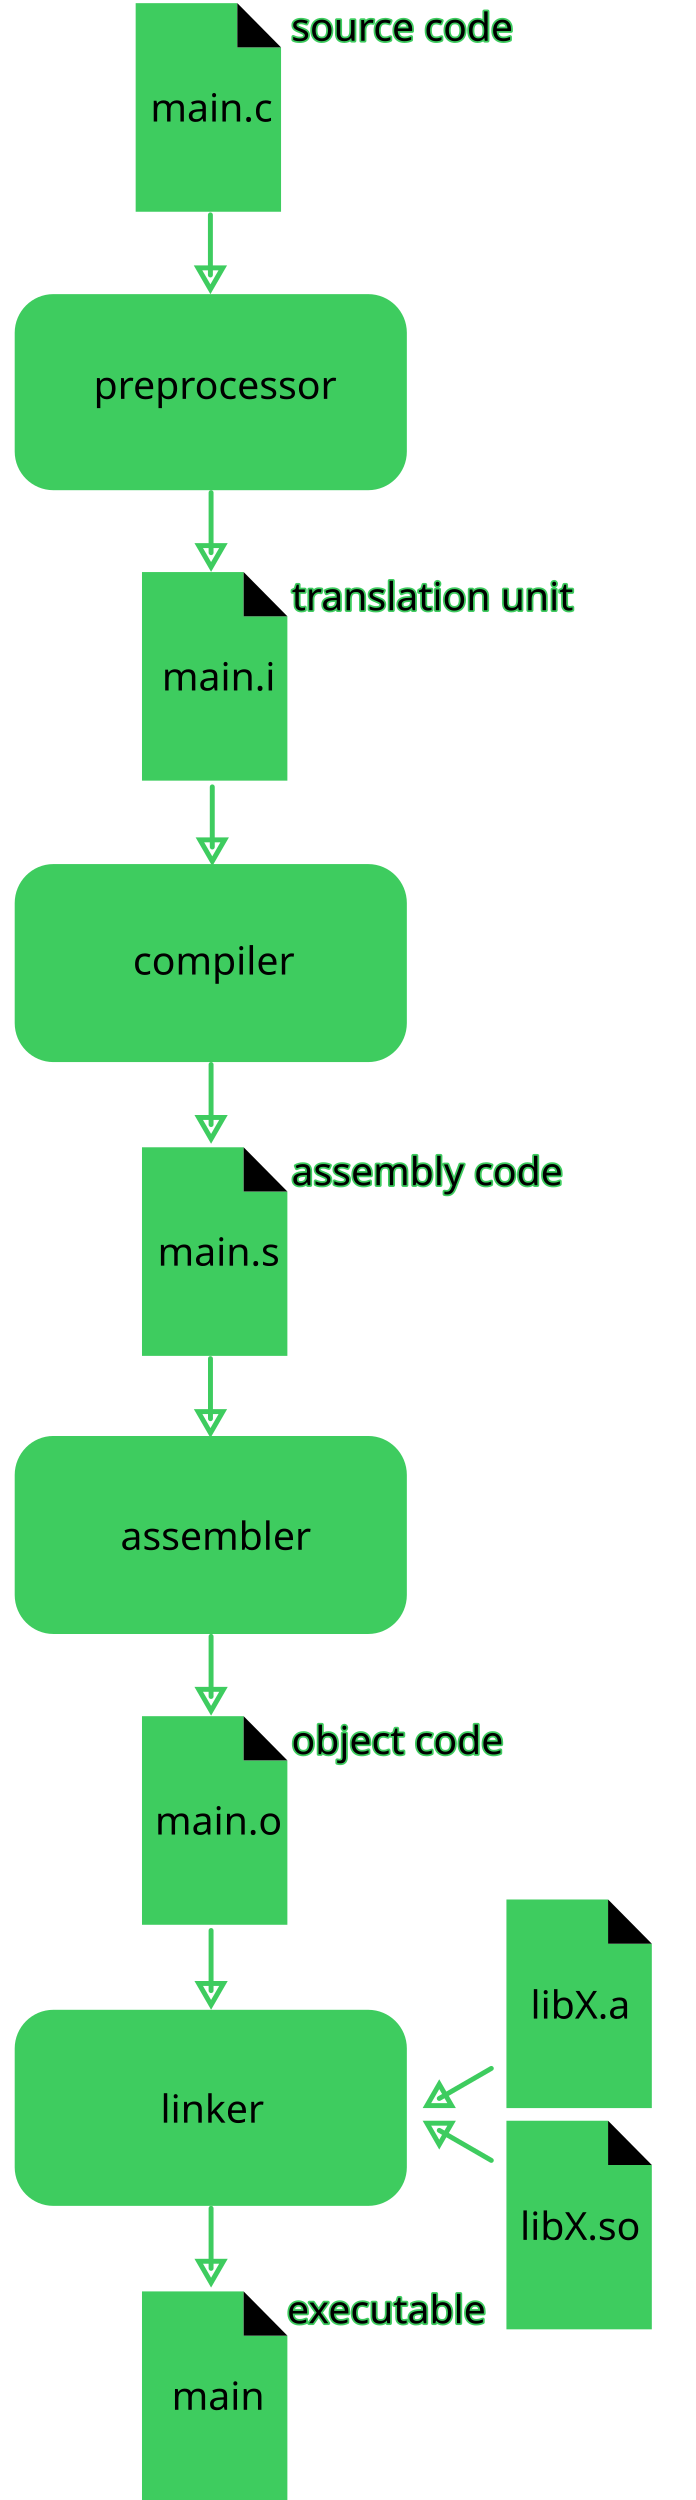
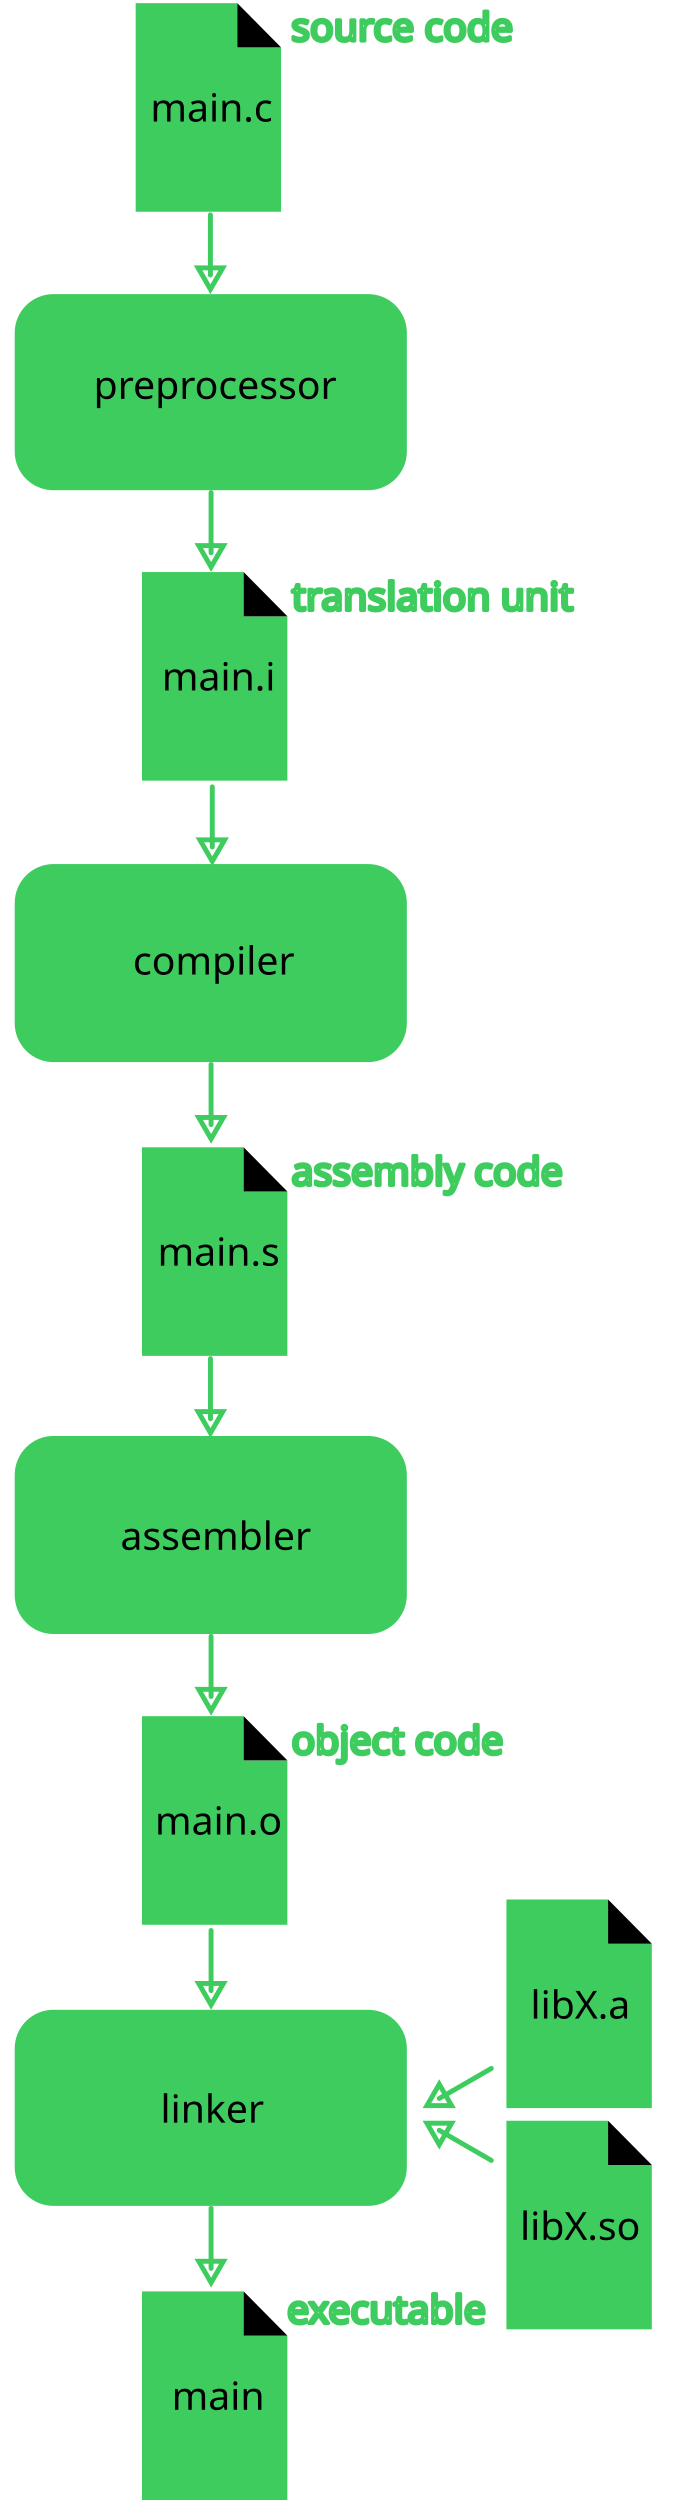
<svg xmlns="http://www.w3.org/2000/svg" width="220" height="790.997" viewBox="0 0 220 790.997" version="1.1" id="svg1">
  <defs id="defs1" />
  <g id="layer1" transform="translate(-3.76537,-9.002464)">
    <rect style="fill:#3ecc5f;fill-opacity:1;stroke:none;stroke-width:2.709;stroke-linecap:round;stroke-linejoin:round;stroke-dasharray:2.709, 5.418;paint-order:stroke fill markers" id="rect1" width="124.077" height="62.039" x="8.416" y="102.062" rx="12.234" ry="12.234" />
    <rect style="fill:#3ecc5f;fill-opacity:1;stroke:none;stroke-width:2.722;stroke-linecap:round;stroke-linejoin:round;stroke-dasharray:2.722, 5.445;paint-order:stroke fill markers" id="rect1-5" width="124.077" height="62.652" x="8.416" y="282.395" rx="12.234" ry="12.355" />
    <rect style="fill:#3ecc5f;fill-opacity:1;stroke:none;stroke-width:2.722;stroke-linecap:round;stroke-linejoin:round;stroke-dasharray:2.722, 5.445;paint-order:stroke fill markers" id="rect1-2" width="124.077" height="62.652" x="8.416" y="463.342" rx="12.234" ry="12.355" />
    <rect style="fill:#3ecc5f;fill-opacity:1;stroke:none;stroke-width:2.709;stroke-linecap:round;stroke-linejoin:round;stroke-dasharray:2.709, 5.418;paint-order:stroke fill markers" id="rect1-7" width="124.077" height="62.039" x="8.416" y="644.901" rx="12.234" ry="12.234" />
    <g id="path3" transform="translate(-133.3104)">
      <path style="color:#000000;fill:#3ecc5f;stroke-linecap:round;stroke-linejoin:round;-inkscape-stroke:none;paint-order:stroke fill markers" d="m 203.648,76.209 a 0.782,0.782 0 0 0 -0.783,0.783 v 19.02 a 0.782,0.782 0 0 0 0.783,0.781 0.782,0.782 0 0 0 0.781,-0.781 V 76.992 a 0.782,0.782 0 0 0 -0.781,-0.783 z" id="path8" />
      <g id="g7">
        <path style="color:#000000;fill:#3ecc5f;fill-rule:evenodd;-inkscape-stroke:none" d="m 198.383,92.977 5.266,9.111 5.266,-9.111 z m 2.709,1.564 h 5.111 l -2.555,4.42 z" id="path7" />
      </g>
    </g>
    <g id="path3-0" transform="translate(-133.3104)">
      <path style="color:#000000;fill:#3ecc5f;stroke-linecap:round;stroke-linejoin:round;-inkscape-stroke:none;paint-order:stroke fill markers" d="m 203.861,164.072 a 0.782,0.782 0 0 0 -0.781,0.783 V 183.875 a 0.782,0.782 0 0 0 0.781,0.781 0.782,0.782 0 0 0 0.781,-0.781 v -19.02 a 0.782,0.782 0 0 0 -0.781,-0.783 z" id="path10" />
      <g id="g9">
        <path style="color:#000000;fill:#3ecc5f;fill-rule:evenodd;-inkscape-stroke:none" d="m 198.596,180.84 5.266,9.111 5.266,-9.111 z m 2.711,1.564 h 5.109 l -2.555,4.42 z" id="path9" />
      </g>
    </g>
    <g id="path3-1" transform="translate(-133.3104)">
      <path style="color:#000000;fill:#3ecc5f;stroke-linecap:round;stroke-linejoin:round;-inkscape-stroke:none;paint-order:stroke fill markers" d="m 204.238,257.191 a 0.782,0.782 0 0 0 -0.781,0.781 v 19.021 a 0.782,0.782 0 0 0 0.781,0.781 0.782,0.782 0 0 0 0.783,-0.781 v -19.021 a 0.782,0.782 0 0 0 -0.783,-0.781 z" id="path12" />
      <g id="g11">
        <path style="color:#000000;fill:#3ecc5f;fill-rule:evenodd;-inkscape-stroke:none" d="m 198.973,273.959 5.266,9.109 5.266,-9.109 z m 2.711,1.564 h 5.111 l -2.557,4.42 z" id="path11" />
      </g>
    </g>
    <g id="path3-2" transform="translate(-133.3104)">
      <path style="color:#000000;fill:#3ecc5f;stroke-linecap:round;stroke-linejoin:round;-inkscape-stroke:none;paint-order:stroke fill markers" d="m 203.861,345.02 a 0.782,0.782 0 0 0 -0.781,0.781 v 19.021 a 0.782,0.782 0 0 0 0.781,0.781 0.782,0.782 0 0 0 0.781,-0.781 v -19.021 a 0.782,0.782 0 0 0 -0.781,-0.781 z" id="path14" />
      <g id="g13">
        <path style="color:#000000;fill:#3ecc5f;fill-rule:evenodd;-inkscape-stroke:none" d="m 198.596,361.787 5.266,9.109 5.266,-9.109 z m 2.711,1.564 h 5.109 l -2.555,4.42 z" id="path13" />
      </g>
    </g>
    <g id="path3-07" transform="translate(-133.3104)">
      <path style="color:#000000;fill:#3ecc5f;stroke-linecap:round;stroke-linejoin:round;-inkscape-stroke:none;paint-order:stroke fill markers" d="m 203.67,438.078 a 0.782,0.782 0 0 0 -0.783,0.781 v 19.02 a 0.782,0.782 0 0 0 0.783,0.783 0.782,0.782 0 0 0 0.781,-0.783 v -19.02 a 0.782,0.782 0 0 0 -0.781,-0.781 z" id="path16" />
      <g id="g15">
        <path style="color:#000000;fill:#3ecc5f;fill-rule:evenodd;-inkscape-stroke:none" d="m 198.404,454.846 5.266,9.109 5.266,-9.109 z m 2.709,1.564 h 5.111 l -2.557,4.42 z" id="path15" />
      </g>
    </g>
    <g id="path3-3" transform="translate(-133.3104)">
      <path style="color:#000000;fill:#3ecc5f;stroke-linecap:round;stroke-linejoin:round;-inkscape-stroke:none;paint-order:stroke fill markers" d="m 203.861,525.965 a 0.782,0.782 0 0 0 -0.781,0.783 v 19.02 a 0.782,0.782 0 0 0 0.781,0.783 0.782,0.782 0 0 0 0.781,-0.783 v -19.02 a 0.782,0.782 0 0 0 -0.781,-0.783 z" id="path18" />
      <g id="g17">
        <path style="color:#000000;fill:#3ecc5f;fill-rule:evenodd;-inkscape-stroke:none" d="m 198.596,542.734 5.266,9.109 5.266,-9.109 z m 2.711,1.562 h 5.109 l -2.555,4.42 z" id="path17" />
      </g>
    </g>
    <g id="path3-6" transform="translate(-133.3104)">
      <path style="color:#000000;fill:#3ecc5f;stroke-linecap:round;stroke-linejoin:round;-inkscape-stroke:none;paint-order:stroke fill markers" d="m 203.861,619.023 a 0.782,0.782 0 0 0 -0.781,0.783 v 19.02 a 0.782,0.782 0 0 0 0.781,0.781 0.782,0.782 0 0 0 0.781,-0.781 v -19.02 a 0.782,0.782 0 0 0 -0.781,-0.783 z" id="path20" />
      <g id="g19">
        <path style="color:#000000;fill:#3ecc5f;fill-rule:evenodd;-inkscape-stroke:none" d="m 198.596,635.791 5.266,9.109 5.266,-9.109 z m 2.711,1.564 h 5.109 l -2.555,4.42 z" id="path19" />
      </g>
    </g>
    <g id="path3-6-8" transform="rotate(120,160.5395,643.2919)">
      <path style="color:#000000;fill:#3ecc5f;stroke-linecap:round;stroke-linejoin:round;-inkscape-stroke:none;paint-order:stroke fill markers" d="m 203.861,619.023 a 0.782,0.782 0 0 0 -0.781,0.783 v 19.02 a 0.782,0.782 0 0 0 0.781,0.781 0.782,0.782 0 0 0 0.781,-0.781 v -19.02 a 0.782,0.782 0 0 0 -0.781,-0.783 z" id="path20-3" />
      <g id="g19-1">
        <path style="color:#000000;fill:#3ecc5f;fill-rule:evenodd;-inkscape-stroke:none" d="m 198.596,635.791 5.266,9.109 5.266,-9.109 z m 2.711,1.564 h 5.109 l -2.555,4.42 z" id="path19-8" />
      </g>
    </g>
    <g id="path3-5" transform="translate(-133.3104)">
      <path style="color:#000000;fill:#3ecc5f;stroke-linecap:round;stroke-linejoin:round;-inkscape-stroke:none;paint-order:stroke fill markers" d="m 203.861,706.912 a 0.782,0.782 0 0 0 -0.781,0.781 v 19.021 a 0.782,0.782 0 0 0 0.781,0.781 0.782,0.782 0 0 0 0.781,-0.781 v -19.021 a 0.782,0.782 0 0 0 -0.781,-0.781 z" id="path22" />
      <g id="g21">
        <path style="color:#000000;fill:#3ecc5f;fill-rule:evenodd;-inkscape-stroke:none" d="m 198.596,723.68 5.266,9.109 5.266,-9.109 z m 2.711,1.564 h 5.109 l -2.555,4.42 z" id="path21" />
      </g>
    </g>
    <g id="g5" transform="matrix(0.9886193,0,0,0.9999922,-130.7383,7.8183291e-5)">
      <path id="rect4" style="fill:#3ecc5f;fill-opacity:1;stroke:none;stroke-width:2.223;stroke-linecap:round;stroke-linejoin:round;stroke-dasharray:none;stroke-dashoffset:0;stroke-opacity:1;paint-order:stroke fill markers" d="m -179.47,10.001 v 66 h -46.529 v -52 h 14 v -14 z" transform="scale(-1,1)" />
      <path id="rect5-7" style="stroke-width:2.683;stroke-linecap:round;stroke-linejoin:round;paint-order:stroke fill markers" d="m 212,10 14,14 h -14 z" />
    </g>
    <g id="g5-4" transform="matrix(0.9886193,0,0,0.9999922,-128.7383,180.0001)">
      <path id="rect4-8" style="fill:#3ecc5f;fill-opacity:1;stroke:none;stroke-width:2.223;stroke-linecap:round;stroke-linejoin:round;stroke-dasharray:none;stroke-dashoffset:0;stroke-opacity:1;paint-order:stroke fill markers" d="m -179.47,10.001 v 66 h -46.529 v -52 h 14 v -14 z" transform="scale(-1,1)" />
      <path id="rect5-7-1" style="stroke-width:2.683;stroke-linecap:round;stroke-linejoin:round;paint-order:stroke fill markers" d="m 212,10 14,14 h -14 z" />
    </g>
    <g id="g5-9" transform="matrix(0.9886193,0,0,0.9999922,-128.7383,362.0001)">
      <path id="rect4-0" style="fill:#3ecc5f;fill-opacity:1;stroke:none;stroke-width:2.223;stroke-linecap:round;stroke-linejoin:round;stroke-dasharray:none;stroke-dashoffset:0;stroke-opacity:1;paint-order:stroke fill markers" d="m -179.47,10.001 v 66 h -46.529 v -52 h 14 v -14 z" transform="scale(-1,1)" />
      <path id="rect5-7-8" style="stroke-width:2.683;stroke-linecap:round;stroke-linejoin:round;paint-order:stroke fill markers" d="m 212,10 14,14 h -14 z" />
    </g>
    <g id="g5-96" transform="matrix(0.9886193,0,0,0.9999922,-128.7383,542)">
      <path id="rect4-3" style="fill:#3ecc5f;fill-opacity:1;stroke:none;stroke-width:2.223;stroke-linecap:round;stroke-linejoin:round;stroke-dasharray:none;stroke-dashoffset:0;stroke-opacity:1;paint-order:stroke fill markers" d="m -179.47,10.001 v 66 h -46.529 v -52 h 14 v -14 z" transform="scale(-1,1)" />
      <path id="rect5-7-85" style="stroke-width:2.683;stroke-linecap:round;stroke-linejoin:round;paint-order:stroke fill markers" d="m 212,10 14,14 h -14 z" />
    </g>
    <g id="g5-5" transform="matrix(0.9886193,0,0,0.9999922,-128.7383,724)">
      <path id="rect4-9" style="fill:#3ecc5f;fill-opacity:1;stroke:none;stroke-width:2.223;stroke-linecap:round;stroke-linejoin:round;stroke-dasharray:none;stroke-dashoffset:0;stroke-opacity:1;paint-order:stroke fill markers" d="m -179.47,10.001 v 66 h -46.529 v -52 h 14 v -14 z" transform="scale(-1,1)" />
      <path id="rect5-7-84" style="stroke-width:2.683;stroke-linecap:round;stroke-linejoin:round;paint-order:stroke fill markers" d="m 212,10 14,14 h -14 z" />
    </g>
    <text xml:space="preserve" style="font-style:normal;font-variant:normal;font-weight:normal;font-stretch:normal;font-size:12.331px;font-family:Ubuntu;-inkscape-font-specification:Ubuntu;fill:#000000;fill-opacity:1;stroke:#3ecc5f;stroke-width:0.788;stroke-linecap:round;stroke-linejoin:round;stroke-dasharray:none;stroke-dashoffset:0;stroke-opacity:1;paint-order:stroke fill markers" x="51.081" y="47.703" id="text22" transform="scale(1.005278,0.9947501)">
      <tspan id="tspan22" x="51.081" y="47.703" style="font-style:normal;font-variant:normal;font-weight:normal;font-stretch:normal;font-family:Ubuntu;-inkscape-font-specification:Ubuntu;stroke-width:0.788">main.c</tspan>
    </text>
-     <text xml:space="preserve" style="font-style:normal;font-variant:normal;font-weight:normal;font-stretch:normal;font-size:12.331px;font-family:Ubuntu;-inkscape-font-specification:Ubuntu;fill:#000000;fill-opacity:1;stroke:#3ecc5f;stroke-width:1.134;stroke-linecap:round;stroke-linejoin:round;stroke-dasharray:none;stroke-dashoffset:0;stroke-opacity:1;paint-order:stroke fill markers" x="95.395" y="22.028" id="text22-2" transform="scale(1.005278,0.9947501)">
-       <tspan id="tspan22-70" x="95.395" y="22.028" style="font-style:normal;font-variant:normal;font-weight:normal;font-stretch:normal;font-family:Ubuntu;-inkscape-font-specification:Ubuntu;stroke-width:1.134;stroke-dasharray:none">source code</tspan>
+     <text xml:space="preserve" style="font-style:normal;font-variant:normal;font-weight:normal;font-stretch:normal;font-size:12.331px;font-family:Ubuntu;-inkscape-font-specification:Ubuntu;fill:none;fill-opacity:1;stroke:#3ecc5f;stroke-width:1.134;stroke-linecap:round;stroke-linejoin:round;stroke-dasharray:none;stroke-dashoffset:0;stroke-opacity:1;paint-order:stroke fill markers" x="95.395" y="22.028" id="text22-2" transform="scale(1.005278,0.9947501)">
+       <tspan id="tspan22-70" x="95.395" y="22.028" style="font-style:normal;font-variant:normal;font-weight:normal;font-stretch:normal;font-family:Ubuntu;-inkscape-font-specification:Ubuntu;stroke-width:1.134;stroke-dasharray:none;fill:none">source code</tspan>
    </text>
-     <text xml:space="preserve" style="font-style:normal;font-variant:normal;font-weight:normal;font-stretch:normal;font-size:12.331px;font-family:Ubuntu;-inkscape-font-specification:Ubuntu;fill:#000000;fill-opacity:1;stroke:#3ecc5f;stroke-width:1.134;stroke-linecap:round;stroke-linejoin:round;stroke-dasharray:none;stroke-dashoffset:0;stroke-opacity:1;paint-order:stroke fill markers" x="94.09" y="748.013" id="text22-2-0-8-2-2" transform="scale(1.005278,0.9947501)">
-       <tspan id="tspan22-70-6-7-3-2" x="94.09" y="748.013" style="font-style:normal;font-variant:normal;font-weight:normal;font-stretch:normal;font-family:Ubuntu;-inkscape-font-specification:Ubuntu;stroke-width:1.134;stroke-dasharray:none">executable</tspan>
+     <text xml:space="preserve" style="font-style:normal;font-variant:normal;font-weight:normal;font-stretch:normal;font-size:12.331px;font-family:Ubuntu;-inkscape-font-specification:Ubuntu;fill:none;fill-opacity:1;stroke:#3ecc5f;stroke-width:1.134;stroke-linecap:round;stroke-linejoin:round;stroke-dasharray:none;stroke-dashoffset:0;stroke-opacity:1;paint-order:stroke fill markers" x="94.09" y="748.013" id="text22-2-0-8-2-2" transform="scale(1.005278,0.9947501)">
+       <tspan id="tspan22-70-6-7-3-2" x="94.09" y="748.013" style="font-style:normal;font-variant:normal;font-weight:normal;font-stretch:normal;font-family:Ubuntu;-inkscape-font-specification:Ubuntu;stroke-width:1.134;stroke-dasharray:none;fill:none;fill-opacity:1">executable</tspan>
    </text>
-     <text xml:space="preserve" style="font-style:normal;font-variant:normal;font-weight:normal;font-stretch:normal;font-size:12.331px;font-family:Ubuntu;-inkscape-font-specification:Ubuntu;fill:#000000;fill-opacity:1;stroke:#3ecc5f;stroke-width:1.134;stroke-linecap:round;stroke-linejoin:round;stroke-dasharray:none;stroke-dashoffset:0;stroke-opacity:1;paint-order:stroke fill markers" x="95.567" y="203.152" id="text22-2-0" transform="scale(1.005278,0.9947501)">
-       <tspan id="tspan22-70-6" x="95.567" y="203.152" style="font-style:normal;font-variant:normal;font-weight:normal;font-stretch:normal;font-family:Ubuntu;-inkscape-font-specification:Ubuntu;stroke-width:1.134;stroke-dasharray:none">translation unit</tspan>
+     <text xml:space="preserve" style="font-style:normal;font-variant:normal;font-weight:normal;font-stretch:normal;font-size:12.331px;font-family:Ubuntu;-inkscape-font-specification:Ubuntu;fill:none;fill-opacity:1;stroke:#3ecc5f;stroke-width:1.134;stroke-linecap:round;stroke-linejoin:round;stroke-dasharray:none;stroke-dashoffset:0;stroke-opacity:1;paint-order:stroke fill markers" x="95.567" y="203.152" id="text22-2-0" transform="scale(1.005278,0.9947501)">
+       <tspan id="tspan22-70-6" x="95.567" y="203.152" style="font-style:normal;font-variant:normal;font-weight:normal;font-stretch:normal;font-family:Ubuntu;-inkscape-font-specification:Ubuntu;stroke-width:1.134;stroke-dasharray:none;fill:none">translation unit</tspan>
    </text>
-     <text xml:space="preserve" style="font-style:normal;font-variant:normal;font-weight:normal;font-stretch:normal;font-size:12.331px;font-family:Ubuntu;-inkscape-font-specification:Ubuntu;fill:#000000;fill-opacity:1;stroke:#3ecc5f;stroke-width:1.134;stroke-linecap:round;stroke-linejoin:round;stroke-dasharray:none;stroke-dashoffset:0;stroke-opacity:1;paint-order:stroke fill markers" x="95.496" y="386.027" id="text22-2-0-8" transform="scale(1.005278,0.9947501)">
-       <tspan id="tspan22-70-6-7" x="95.496" y="386.027" style="font-style:normal;font-variant:normal;font-weight:normal;font-stretch:normal;font-family:Ubuntu;-inkscape-font-specification:Ubuntu;stroke-width:1.134;stroke-dasharray:none">assembly code</tspan>
+     <text xml:space="preserve" style="font-style:normal;font-variant:normal;font-weight:normal;font-stretch:normal;font-size:12.331px;font-family:Ubuntu;-inkscape-font-specification:Ubuntu;fill:none;fill-opacity:1;stroke:#3ecc5f;stroke-width:1.134;stroke-linecap:round;stroke-linejoin:round;stroke-dasharray:none;stroke-dashoffset:0;stroke-opacity:1;paint-order:stroke fill markers" x="95.496" y="386.027" id="text22-2-0-8" transform="scale(1.005278,0.9947501)">
+       <tspan id="tspan22-70-6-7" x="95.496" y="386.027" style="font-style:normal;font-variant:normal;font-weight:normal;font-stretch:normal;font-family:Ubuntu;-inkscape-font-specification:Ubuntu;stroke-width:1.134;stroke-dasharray:none;fill:none">assembly code</tspan>
    </text>
-     <text xml:space="preserve" style="font-style:normal;font-variant:normal;font-weight:normal;font-stretch:normal;font-size:12.331px;font-family:Ubuntu;-inkscape-font-specification:Ubuntu;fill:#000000;fill-opacity:1;stroke:#3ecc5f;stroke-width:1.134;stroke-linecap:round;stroke-linejoin:round;stroke-dasharray:none;stroke-dashoffset:0;stroke-opacity:1;paint-order:stroke fill markers" x="95.496" y="566.976" id="text22-2-0-8-2" transform="scale(1.005278,0.9947501)">
-       <tspan id="tspan22-70-6-7-3" x="95.496" y="566.976" style="font-style:normal;font-variant:normal;font-weight:normal;font-stretch:normal;font-family:Ubuntu;-inkscape-font-specification:Ubuntu;stroke-width:1.134;stroke-dasharray:none">object code</tspan>
+     <text xml:space="preserve" style="font-style:normal;font-variant:normal;font-weight:normal;font-stretch:normal;font-size:12.331px;font-family:Ubuntu;-inkscape-font-specification:Ubuntu;fill:none;fill-opacity:1;stroke:#3ecc5f;stroke-width:1.134;stroke-linecap:round;stroke-linejoin:round;stroke-dasharray:none;stroke-dashoffset:0;stroke-opacity:1;paint-order:stroke fill markers" x="95.496" y="566.976" id="text22-2-0-8-2" transform="scale(1.005278,0.9947501)">
+       <tspan id="tspan22-70-6-7-3" x="95.496" y="566.976" style="font-style:normal;font-variant:normal;font-weight:normal;font-stretch:normal;font-family:Ubuntu;-inkscape-font-specification:Ubuntu;stroke-width:1.134;stroke-dasharray:none;fill:none">object code</tspan>
    </text>
    <text xml:space="preserve" style="font-style:normal;font-variant:normal;font-weight:normal;font-stretch:normal;font-size:12.331px;font-family:Ubuntu;-inkscape-font-specification:Ubuntu;fill:#000000;fill-opacity:1;stroke:#3ecc5f;stroke-width:0.788;stroke-linecap:round;stroke-linejoin:round;stroke-dasharray:none;stroke-dashoffset:0;stroke-opacity:1;paint-order:stroke fill markers" x="33.204" y="135.911" id="text22-33" transform="scale(1.005278,0.9947501)">
      <tspan id="tspan22-3" x="33.204" y="135.911" style="font-style:normal;font-variant:normal;font-weight:normal;font-stretch:normal;font-family:Ubuntu;-inkscape-font-specification:Ubuntu;stroke-width:0.788">preprocessor</tspan>
    </text>
    <text xml:space="preserve" style="font-style:normal;font-variant:normal;font-weight:normal;font-stretch:normal;font-size:12.331px;font-family:Ubuntu;-inkscape-font-specification:Ubuntu;fill:#000000;fill-opacity:1;stroke:#3ecc5f;stroke-width:0.788;stroke-linecap:round;stroke-linejoin:round;stroke-dasharray:none;stroke-dashoffset:0;stroke-opacity:1;paint-order:stroke fill markers" x="45.584" y="319.021" id="text22-33-4" transform="scale(1.005278,0.9947501)">
      <tspan id="tspan22-3-8" x="45.584" y="319.021" style="font-style:normal;font-variant:normal;font-weight:normal;font-stretch:normal;font-family:Ubuntu;-inkscape-font-specification:Ubuntu;stroke-width:0.788">compiler</tspan>
    </text>
    <text xml:space="preserve" style="font-style:normal;font-variant:normal;font-weight:normal;font-stretch:normal;font-size:12.331px;font-family:Ubuntu;-inkscape-font-specification:Ubuntu;fill:#000000;fill-opacity:1;stroke:#3ecc5f;stroke-width:0.788;stroke-linecap:round;stroke-linejoin:round;stroke-dasharray:none;stroke-dashoffset:0;stroke-opacity:1;paint-order:stroke fill markers" x="41.657" y="501.989" id="text22-33-4-7" transform="scale(1.005278,0.9947501)">
      <tspan id="tspan22-3-8-7" x="41.657" y="501.989" style="font-style:normal;font-variant:normal;font-weight:normal;font-stretch:normal;font-family:Ubuntu;-inkscape-font-specification:Ubuntu;stroke-width:0.788">assembler</tspan>
    </text>
    <text xml:space="preserve" style="font-style:normal;font-variant:normal;font-weight:normal;font-stretch:normal;font-size:12.331px;font-family:Ubuntu;-inkscape-font-specification:Ubuntu;fill:#000000;fill-opacity:1;stroke:#3ecc5f;stroke-width:0.788;stroke-linecap:round;stroke-linejoin:round;stroke-dasharray:none;stroke-dashoffset:0;stroke-opacity:1;paint-order:stroke fill markers" x="54.259" y="684.204" id="text22-33-4-7-0" transform="scale(1.005278,0.9947501)">
      <tspan id="tspan22-3-8-7-3" x="54.259" y="684.204" style="font-style:normal;font-variant:normal;font-weight:normal;font-stretch:normal;font-family:Ubuntu;-inkscape-font-specification:Ubuntu;stroke-width:0.788">linker</tspan>
    </text>
    <text xml:space="preserve" style="font-style:normal;font-variant:normal;font-weight:normal;font-stretch:normal;font-size:12.331px;font-family:Ubuntu;-inkscape-font-specification:Ubuntu;fill:#000000;fill-opacity:1;stroke:#3ecc5f;stroke-width:0.788;stroke-linecap:round;stroke-linejoin:round;stroke-dasharray:none;stroke-dashoffset:0;stroke-opacity:1;paint-order:stroke fill markers" x="54.692" y="228.653" id="text22-3" transform="scale(1.005278,0.9947501)">
      <tspan id="tspan22-0" x="54.692" y="228.653" style="font-style:normal;font-variant:normal;font-weight:normal;font-stretch:normal;font-family:Ubuntu;-inkscape-font-specification:Ubuntu;stroke-width:0.788">main.i</tspan>
    </text>
    <text xml:space="preserve" style="font-style:normal;font-variant:normal;font-weight:normal;font-stretch:normal;font-size:12.331px;font-family:Ubuntu;-inkscape-font-specification:Ubuntu;fill:#000000;fill-opacity:1;stroke:#3ecc5f;stroke-width:0.788;stroke-linecap:round;stroke-linejoin:round;stroke-dasharray:none;stroke-dashoffset:0;stroke-opacity:1;paint-order:stroke fill markers" x="53.341" y="411.613" id="text22-4" transform="scale(1.005278,0.9947501)">
      <tspan id="tspan22-7" x="53.341" y="411.613" style="font-style:normal;font-variant:normal;font-weight:normal;font-stretch:normal;font-family:Ubuntu;-inkscape-font-specification:Ubuntu;stroke-width:0.788">main.s</tspan>
    </text>
    <text xml:space="preserve" style="font-style:normal;font-variant:normal;font-weight:normal;font-stretch:normal;font-size:12.331px;font-family:Ubuntu;-inkscape-font-specification:Ubuntu;fill:#000000;fill-opacity:1;stroke:#3ecc5f;stroke-width:0.788;stroke-linecap:round;stroke-linejoin:round;stroke-dasharray:none;stroke-dashoffset:0;stroke-opacity:1;paint-order:stroke fill markers" x="52.515" y="592.563" id="text22-7" transform="scale(1.005278,0.9947501)">
      <tspan id="tspan22-5" x="52.515" y="592.563" style="font-style:normal;font-variant:normal;font-weight:normal;font-stretch:normal;font-family:Ubuntu;-inkscape-font-specification:Ubuntu;stroke-width:0.788">main.o</tspan>
    </text>
    <text xml:space="preserve" style="font-style:normal;font-variant:normal;font-weight:normal;font-stretch:normal;font-size:12.331px;font-family:Ubuntu;-inkscape-font-specification:Ubuntu;fill:#000000;fill-opacity:1;stroke:#3ecc5f;stroke-width:0.788;stroke-linecap:round;stroke-linejoin:round;stroke-dasharray:none;stroke-dashoffset:0;stroke-opacity:1;paint-order:stroke fill markers" x="57.768" y="775.53" id="text22-1" transform="scale(1.005278,0.9947501)">
      <tspan id="tspan22-78" x="57.768" y="775.53" style="font-style:normal;font-variant:normal;font-weight:normal;font-stretch:normal;font-family:Ubuntu;-inkscape-font-specification:Ubuntu;stroke-width:0.788">main</tspan>
    </text>
    <g id="g5-5-1" transform="matrix(0.9886193,0,0,0.9999922,-13.42796,670)">
      <path id="rect4-9-8" style="fill:#3ecc5f;fill-opacity:1;stroke:none;stroke-width:2.223;stroke-linecap:round;stroke-linejoin:round;stroke-dasharray:none;stroke-dashoffset:0;stroke-opacity:1;paint-order:stroke fill markers" d="m -179.47,10.001 v 66 h -46.529 v -52 h 14 v -14 z" transform="scale(-1,1)" />
      <path id="rect5-7-84-5" style="stroke-width:2.683;stroke-linecap:round;stroke-linejoin:round;paint-order:stroke fill markers" d="m 212,10 14,14 h -14 z" />
    </g>
    <text xml:space="preserve" style="font-style:normal;font-variant:normal;font-weight:normal;font-stretch:normal;font-size:12.331px;font-family:Ubuntu;-inkscape-font-specification:Ubuntu;fill:#000000;fill-opacity:1;stroke:#3ecc5f;stroke-width:0.788;stroke-linecap:round;stroke-linejoin:round;stroke-dasharray:none;stroke-dashoffset:0;stroke-opacity:1;paint-order:stroke fill markers" x="167.436" y="721.473" id="text22-7-0" transform="scale(1.005278,0.9947501)">
      <tspan id="tspan22-5-2" x="167.436" y="721.473" style="font-style:normal;font-variant:normal;font-weight:normal;font-stretch:normal;font-family:Ubuntu;-inkscape-font-specification:Ubuntu;stroke-width:0.788">libX.so</tspan>
    </text>
    <g id="path3-6-8-5" transform="rotate(60,143.7452,602.9643)">
      <path style="color:#000000;fill:#3ecc5f;stroke-linecap:round;stroke-linejoin:round;-inkscape-stroke:none;paint-order:stroke fill markers" d="m 203.861,619.023 a 0.782,0.782 0 0 0 -0.781,0.783 v 19.02 a 0.782,0.782 0 0 0 0.781,0.781 0.782,0.782 0 0 0 0.781,-0.781 v -19.02 a 0.782,0.782 0 0 0 -0.781,-0.783 z" id="path20-3-3" />
      <g id="g19-1-5">
        <path style="color:#000000;fill:#3ecc5f;fill-rule:evenodd;-inkscape-stroke:none" d="m 198.596,635.791 5.266,9.109 5.266,-9.109 z m 2.711,1.564 h 5.109 l -2.555,4.42 z" id="path19-8-6" />
      </g>
    </g>
    <g id="g5-5-1-2" transform="matrix(0.9886193,0,0,0.9999922,-13.42796,600)">
      <path id="rect4-9-8-9" style="fill:#3ecc5f;fill-opacity:1;stroke:none;stroke-width:2.223;stroke-linecap:round;stroke-linejoin:round;stroke-dasharray:none;stroke-dashoffset:0;stroke-opacity:1;paint-order:stroke fill markers" d="m -179.47,10.001 v 66 h -46.529 v -52 h 14 v -14 z" transform="scale(-1,1)" />
      <path id="rect5-7-84-5-1" style="stroke-width:2.683;stroke-linecap:round;stroke-linejoin:round;paint-order:stroke fill markers" d="m 212,10 14,14 h -14 z" />
    </g>
    <text xml:space="preserve" style="font-style:normal;font-variant:normal;font-weight:normal;font-stretch:normal;font-size:12.331px;font-family:Ubuntu;-inkscape-font-specification:Ubuntu;fill:#000000;fill-opacity:1;stroke:#3ecc5f;stroke-width:0.788;stroke-linecap:round;stroke-linejoin:round;stroke-dasharray:none;stroke-dashoffset:0;stroke-opacity:1;paint-order:stroke fill markers" x="170.716" y="651.104" id="text22-7-0-2" transform="scale(1.005278,0.9947501)">
      <tspan id="tspan22-5-2-7" x="170.716" y="651.104" style="font-style:normal;font-variant:normal;font-weight:normal;font-stretch:normal;font-family:Ubuntu;-inkscape-font-specification:Ubuntu;stroke-width:0.788">libX.a</tspan>
    </text>
  </g>
</svg>
